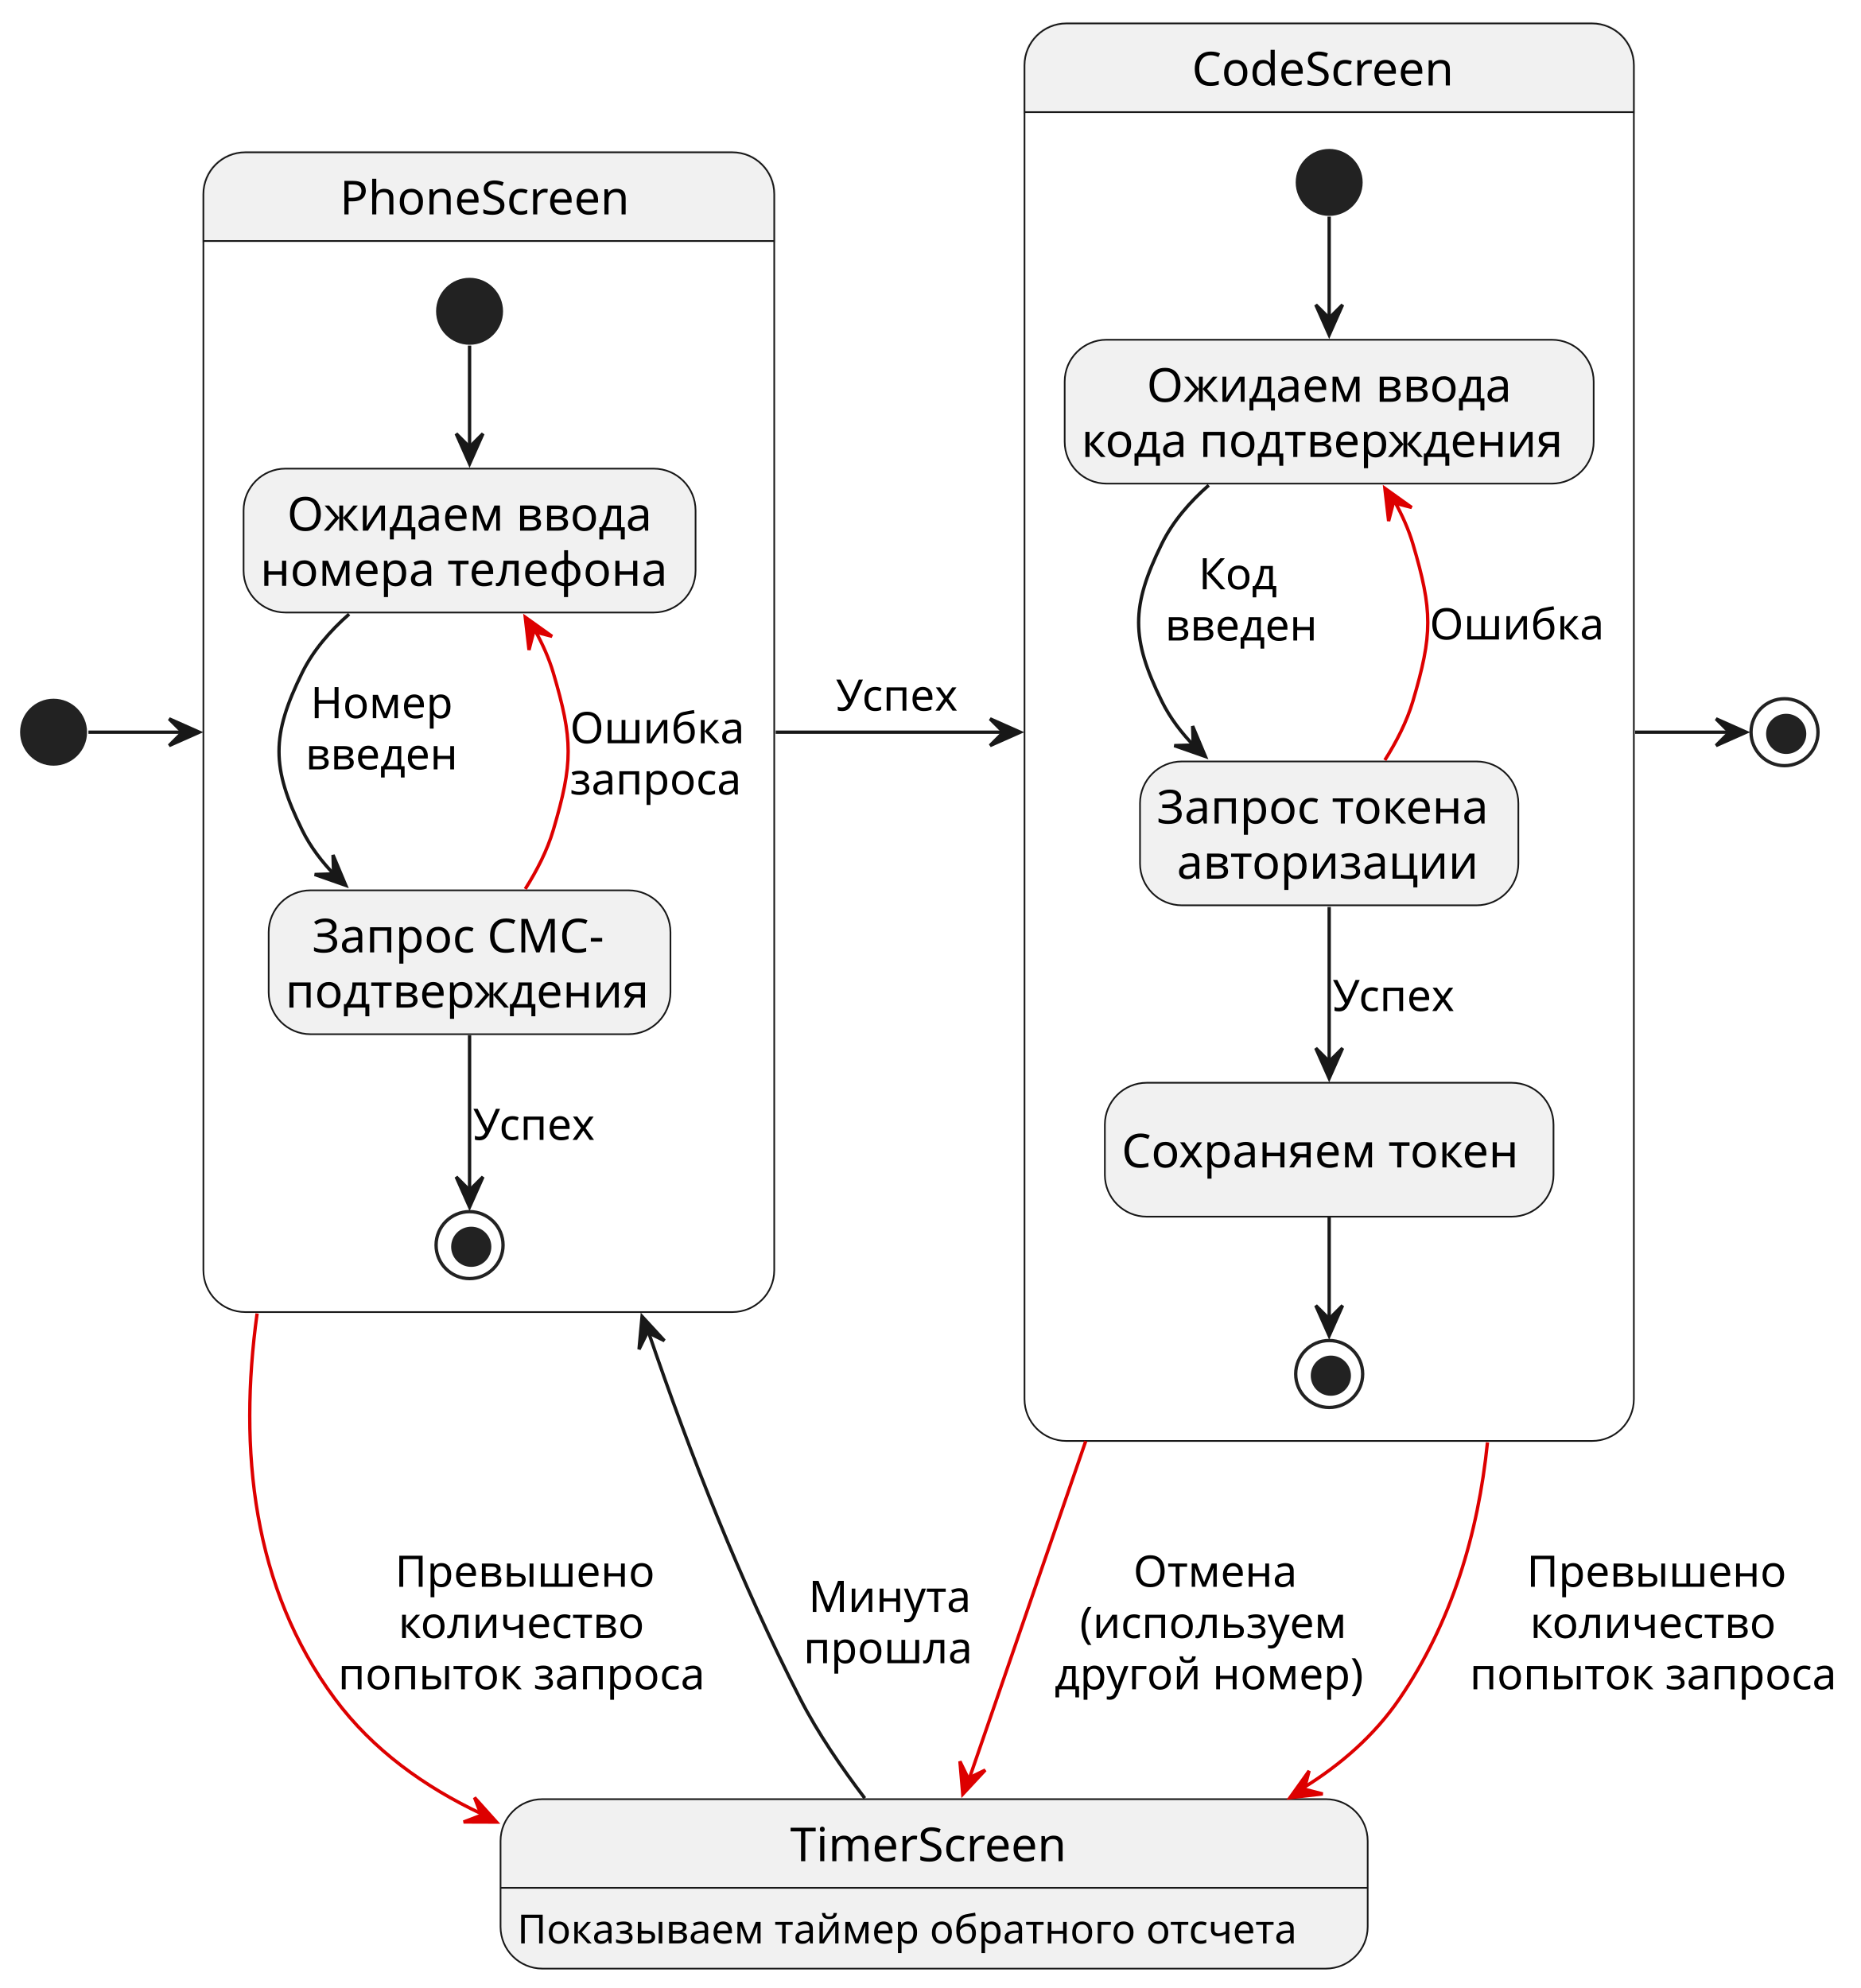
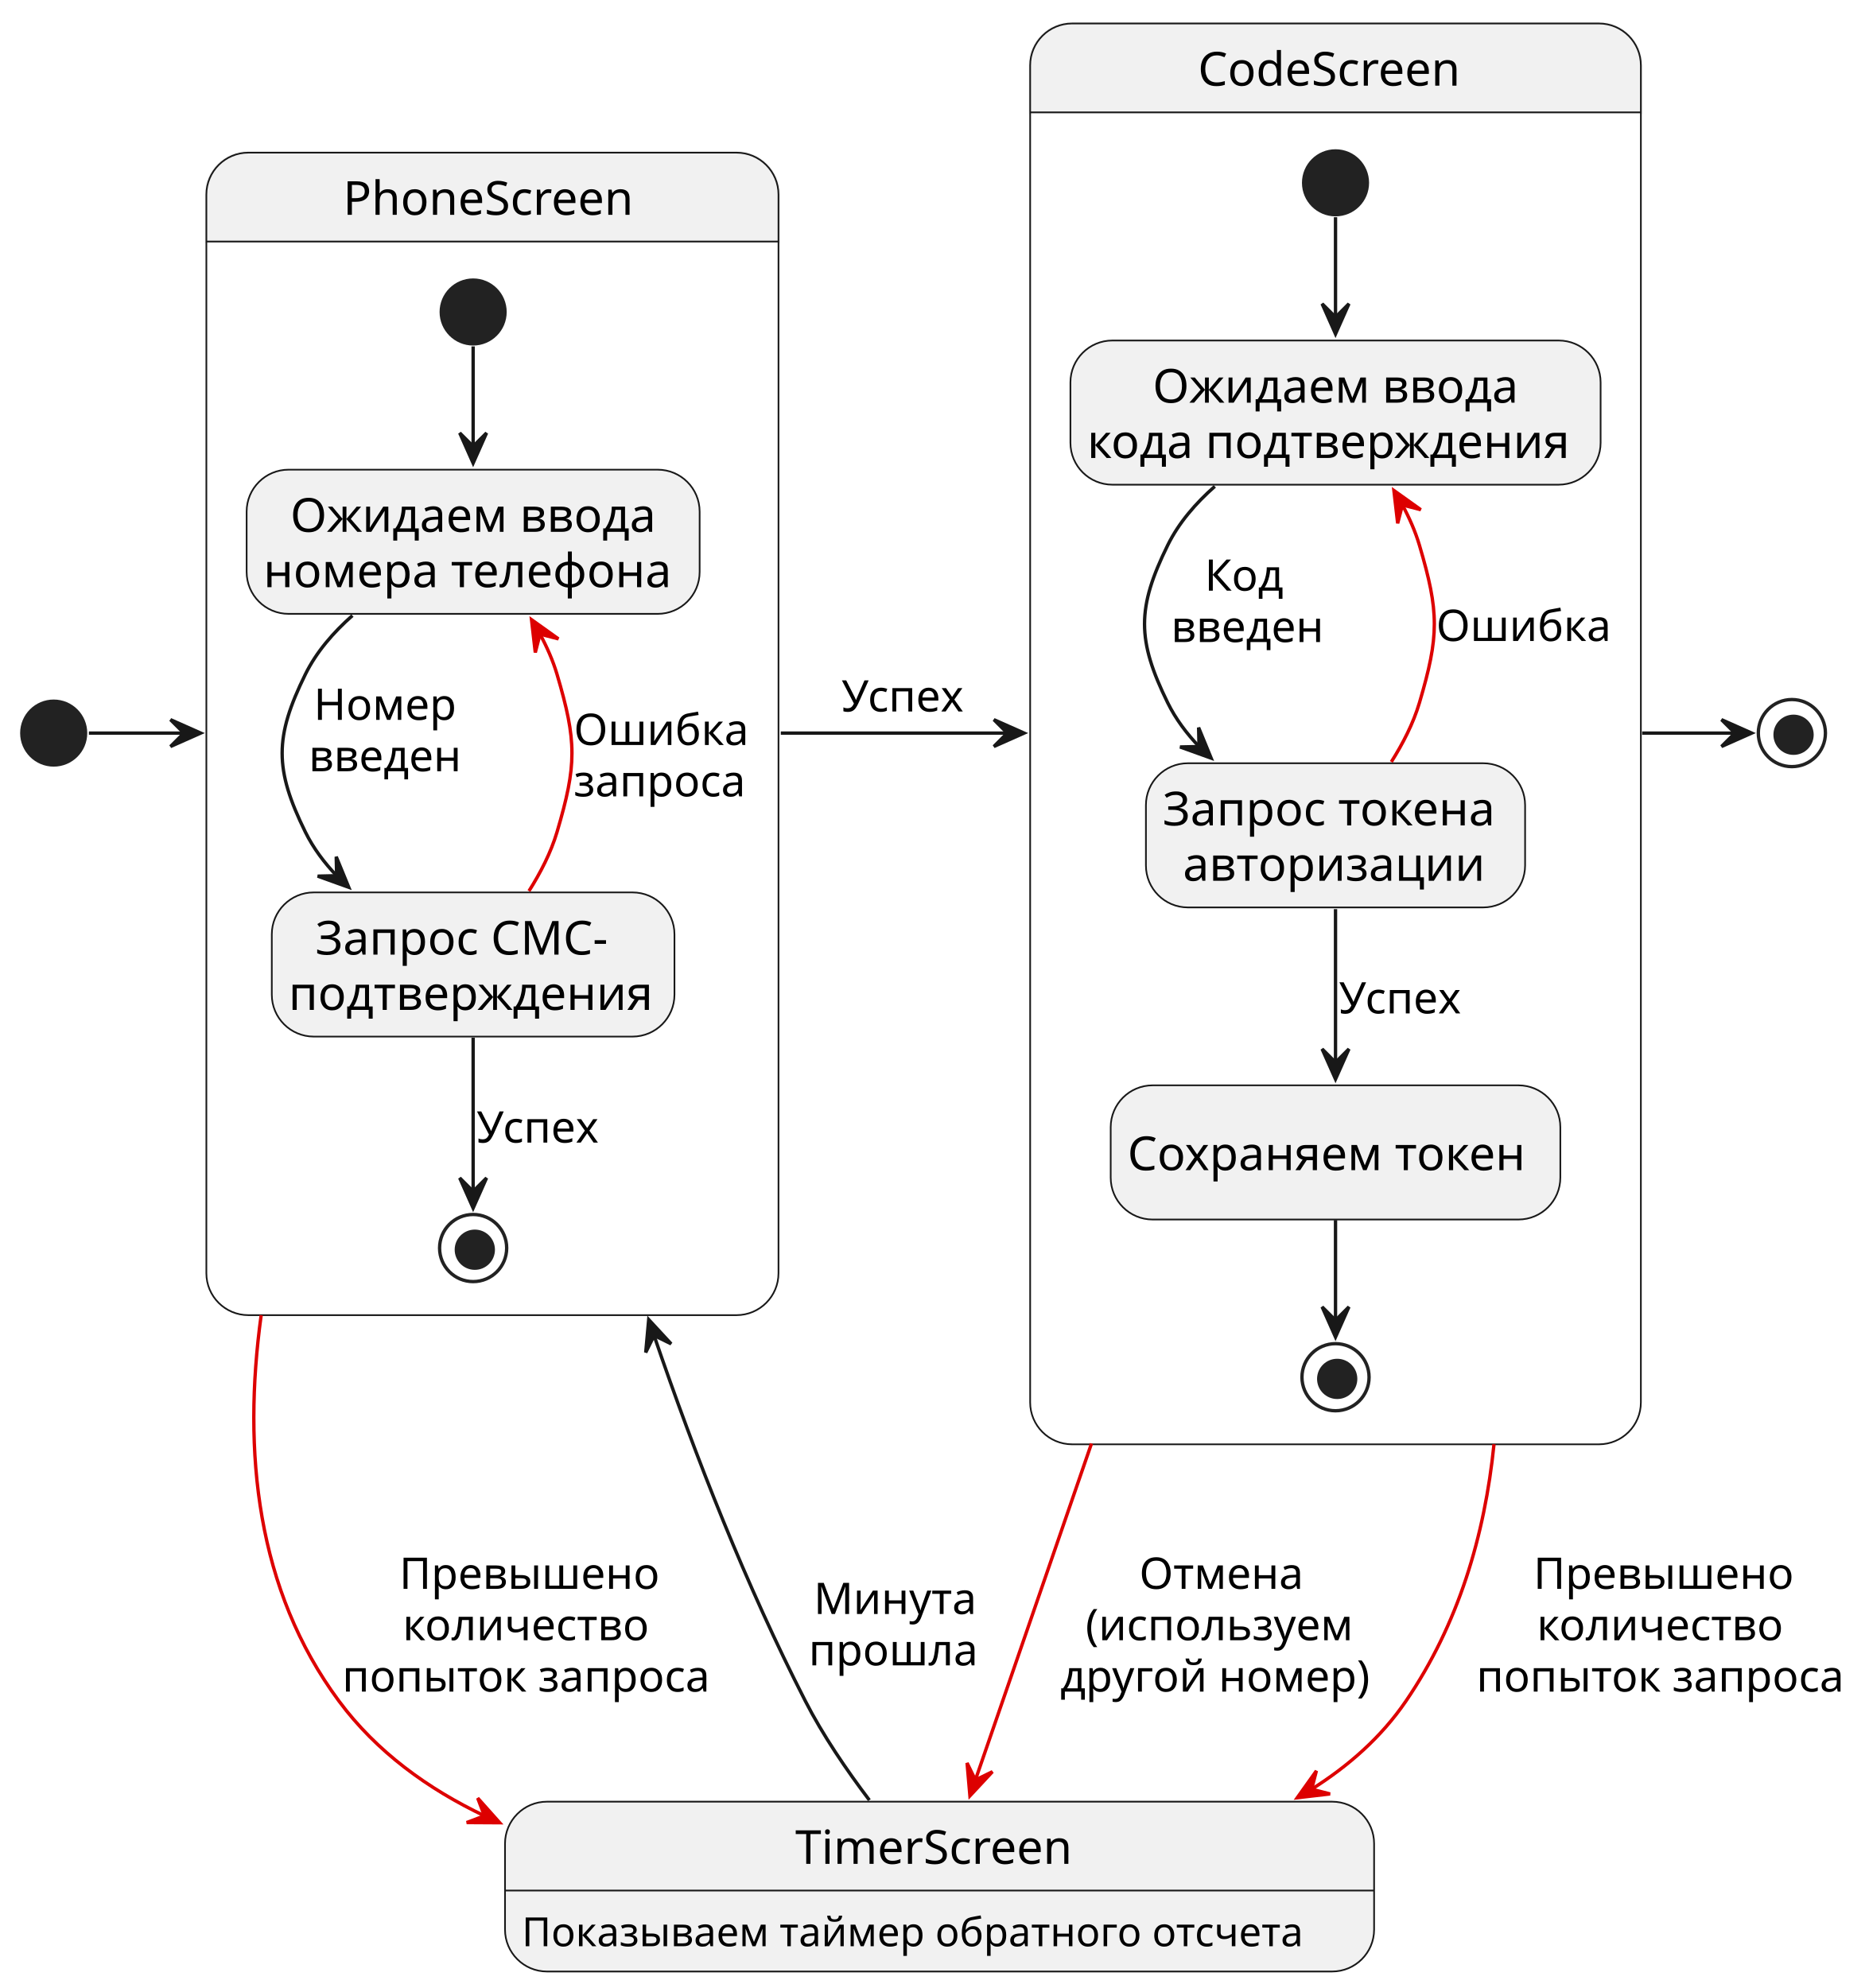
- <svg xmlns="http://www.w3.org/2000/svg" contentStyleType="text/css" height="749.189px" preserveAspectRatio="none" style="width:701px;height:749px;background:#FFFFFF;" version="1.1" viewBox="0 0 701 749" width="701.261px" zoomAndPan="magnify">
+ <svg xmlns="http://www.w3.org/2000/svg" contentStyleType="text/css" height="746.583px" preserveAspectRatio="none" style="width:701px;height:746px;background:#FFFFFF;" version="1.1" viewBox="0 0 701 746" width="701.259px" zoomAndPan="magnify">
  <defs />
  <g>
-     <ellipse cx="20.18" cy="275.863" fill="#222222" rx="12.613" ry="12.613" style="stroke:none;stroke-width:1.261;" />
-     <ellipse cx="672.252" cy="275.863" fill="none" rx="12.613" ry="12.613" style="stroke:#222222;stroke-width:1.261;" />
-     <ellipse cx="672.883" cy="276.494" fill="#222222" rx="7.568" ry="7.568" style="stroke:none;stroke-width:1.261;" />
+     <ellipse cx="20.144" cy="275.09" fill="#222222" rx="12.59" ry="12.59" style="stroke:none;stroke-width:1.259;" />
+     <ellipse cx="672.302" cy="275.09" fill="none" rx="12.59" ry="12.59" style="stroke:#222222;stroke-width:1.259;" />
+     <ellipse cx="672.932" cy="275.719" fill="#222222" rx="7.554" ry="7.554" style="stroke:none;stroke-width:1.259;" />
    <g id="Waiting">
-       <rect fill="#F1F1F1" height="63.846" rx="15.766" ry="15.766" style="stroke:#181818;stroke-width:0.631;" width="326.667" x="188.559" y="677.852" />
-       <line style="stroke:#181818;stroke-width:0.631;" x1="188.559" x2="515.225" y1="711.261" y2="711.261" />
-       <text fill="#000000" font-family="sans-serif" font-size="17.658" lengthAdjust="spacing" textLength="108.469" x="297.658" y="701.23">TimerScreen</text>
-       <text fill="#000000" font-family="sans-serif" font-size="15.135" lengthAdjust="spacing" textLength="301.441" x="194.865" y="732.2">Показываем таймер обратного отсчета</text>
+       <rect fill="#F1F1F1" height="63.732" rx="15.737" ry="15.737" style="stroke:#181818;stroke-width:0.629;" width="326.079" x="189.478" y="676.079" />
+       <line style="stroke:#181818;stroke-width:0.629;" x1="189.478" x2="515.558" y1="709.428" y2="709.428" />
+       <text fill="#000000" font-family="sans-serif" font-size="17.626" lengthAdjust="spacing" textLength="108.273" x="298.381" y="699.415">TimerScreen</text>
+       <text fill="#000000" font-family="sans-serif" font-size="15.108" lengthAdjust="spacing" textLength="300.899" x="195.773" y="730.329">Показываем таймер обратного отсчета</text>
    </g>
-     <path d="M92.387,57.387 L275.901,57.387 A15.766,15.766 0 0 1 291.667,73.153 L291.667,90.796 L76.622,90.796 L76.622,73.153 A15.766,15.766 0 0 1 92.387,57.387 " fill="#F1F1F1" style="stroke:#F1F1F1;stroke-width:1.261;" />
-     <rect fill="none" height="436.949" rx="15.766" ry="15.766" style="stroke:#181818;stroke-width:0.631;" width="215.045" x="76.622" y="57.387" />
-     <line style="stroke:#181818;stroke-width:0.631;" x1="76.622" x2="291.667" y1="90.796" y2="90.796" />
-     <text fill="#000000" font-family="sans-serif" font-size="17.658" lengthAdjust="spacing" textLength="112.252" x="128.018" y="80.765">PhoneScreen</text>
-     <rect fill="#F1F1F1" height="54.205" rx="15.766" ry="15.766" style="stroke:#181818;stroke-width:0.631;" width="170.27" x="91.757" y="176.562" />
-     <text fill="#000000" font-family="sans-serif" font-size="17.658" lengthAdjust="spacing" textLength="137.477" x="108.153" y="199.94">Ожидаем ввода</text>
-     <text fill="#000000" font-family="sans-serif" font-size="17.658" lengthAdjust="spacing" textLength="157.658" x="98.063" y="220.736">номера телефона</text>
-     <rect fill="#F1F1F1" height="54.205" rx="15.766" ry="15.766" style="stroke:#181818;stroke-width:0.631;" width="151.351" x="101.216" y="335.443" />
-     <text fill="#000000" font-family="sans-serif" font-size="17.658" lengthAdjust="spacing" textLength="118.559" x="117.613" y="358.821">Запрос СМС-</text>
-     <text fill="#000000" font-family="sans-serif" font-size="17.658" lengthAdjust="spacing" textLength="138.739" x="107.522" y="379.617">подтверждения</text>
-     <ellipse cx="176.892" cy="117.282" fill="#222222" rx="12.613" ry="12.613" style="stroke:none;stroke-width:1.261;" />
-     <ellipse cx="176.892" cy="469.111" fill="none" rx="12.613" ry="12.613" style="stroke:#222222;stroke-width:1.261;" />
-     <ellipse cx="177.523" cy="469.742" fill="#222222" rx="7.568" ry="7.568" style="stroke:none;stroke-width:1.261;" />
+     <path d="M93.165,57.284 L276.349,57.284 A15.737,15.737 0 0 1 292.086,73.022 L292.086,90.633 L77.428,90.633 L77.428,73.022 A15.737,15.737 0 0 1 93.165,57.284 " fill="#F1F1F1" style="stroke:#F1F1F1;stroke-width:1.259;" />
+     <rect fill="none" height="436.226" rx="15.737" ry="15.737" style="stroke:#181818;stroke-width:0.629;" width="214.658" x="77.428" y="57.284" />
+     <line style="stroke:#181818;stroke-width:0.629;" x1="77.428" x2="292.086" y1="90.633" y2="90.633" />
+     <text fill="#000000" font-family="sans-serif" font-size="17.626" lengthAdjust="spacing" textLength="112.05" x="128.732" y="80.62">PhoneScreen</text>
+     <rect fill="#F1F1F1" height="54.107" rx="15.737" ry="15.737" style="stroke:#181818;stroke-width:0.629;" width="169.964" x="92.536" y="176.244" />
+     <text fill="#000000" font-family="sans-serif" font-size="17.626" lengthAdjust="spacing" textLength="137.23" x="108.903" y="199.58">Ожидаем ввода</text>
+     <text fill="#000000" font-family="sans-serif" font-size="17.626" lengthAdjust="spacing" textLength="157.374" x="98.831" y="220.339">номера телефона</text>
+     <rect fill="#F1F1F1" height="54.107" rx="15.737" ry="15.737" style="stroke:#181818;stroke-width:0.629;" width="151.079" x="101.978" y="334.877" />
+     <text fill="#000000" font-family="sans-serif" font-size="17.626" lengthAdjust="spacing" textLength="118.345" x="118.345" y="358.213">Запрос СМС-</text>
+     <text fill="#000000" font-family="sans-serif" font-size="17.626" lengthAdjust="spacing" textLength="138.489" x="108.273" y="378.972">подтверждения</text>
+     <ellipse cx="177.518" cy="117.072" fill="#222222" rx="12.59" ry="12.59" style="stroke:none;stroke-width:1.259;" />
+     <ellipse cx="177.518" cy="468.331" fill="none" rx="12.59" ry="12.59" style="stroke:#222222;stroke-width:1.259;" />
+     <ellipse cx="178.148" cy="468.96" fill="#222222" rx="7.554" ry="7.554" style="stroke:none;stroke-width:1.259;" />
    <g id="link_*start*PhoneScreen_waitPhone">
-       <path d="M176.892,130.198 C176.892,140.149 176.892,154.969 176.892,168.591 " fill="none" id="*start*PhoneScreen-to-waitPhone" style="stroke:#181818;stroke-width:1.261;" />
-       <polygon fill="#181818" points="176.892,174.746,181.937,163.394,176.892,168.439,171.847,163.394,176.892,174.746" style="stroke:#181818;stroke-width:1.261;" />
+       <path d="M177.518,129.976 C177.518,139.721 177.518,154.149 177.518,167.545 " fill="none" id="*start*PhoneScreen-to-waitPhone" style="stroke:#181818;stroke-width:1.259;" />
+       <polygon fill="#181818" points="177.518,173.789,182.554,162.458,177.518,167.494,172.482,162.458,177.518,173.789" style="stroke:#181818;stroke-width:1.259;" />
    </g>
    <g id="link_requestCode_waitPhone">
-       <path d="M197.867,334.938 C202.205,328.09 206.141,320.459 208.423,312.74 C215.903,287.49 215.903,278.724 208.423,253.461 C206.822,248.05 204.4,242.665 201.587,237.569 " fill="none" id="requestCode-to-waitPhone" style="stroke:#DD0000;stroke-width:1.261;" />
-       <polygon fill="#DD0000" points="197.867,232.537,199.284,244.877,201.069,237.969,207.977,239.754,197.867,232.537" style="stroke:#DD0000;stroke-width:1.261;" />
-       <text fill="#000000" font-family="sans-serif" font-size="16.396" lengthAdjust="spacing" textLength="64.324" x="214.73" y="280.034">Ошибка</text>
-       <text fill="#000000" font-family="sans-serif" font-size="16.396" lengthAdjust="spacing" textLength="64.324" x="214.73" y="299.344">запроса</text>
+       <path d="M198.455,334.374 C202.786,327.537 206.714,319.908 208.993,312.216 C216.459,286.998 216.459,278.26 208.993,253.043 C207.457,247.868 205.191,242.732 202.547,237.847 " fill="none" id="requestCode-to-waitPhone" style="stroke:#DD0000;stroke-width:1.259;" />
+       <polygon fill="#DD0000" points="199.424,232.534,200.839,244.852,202.621,237.957,209.516,239.738,199.424,232.534" style="stroke:#DD0000;stroke-width:1.259;" />
+       <text fill="#000000" font-family="sans-serif" font-size="16.367" lengthAdjust="spacing" textLength="64.209" x="215.288" y="279.568">Ошибка</text>
+       <text fill="#000000" font-family="sans-serif" font-size="16.367" lengthAdjust="spacing" textLength="64.209" x="215.288" y="298.844">запроса</text>
    </g>
    <g id="link_waitPhone_requestCode">
-       <path d="M131.524,231.376 C124.373,237.657 117.978,245.036 113.829,253.461 C102.2,277.11 102.2,289.104 113.829,312.74 C116.944,319.072 121.321,324.798 126.328,329.919 " fill="none" id="waitPhone-to-requestCode" style="stroke:#181818;stroke-width:1.261;" />
-       <polygon fill="#181818" points="130.263,333.576,125.455,322.123,125.671,329.254,118.539,329.47,130.263,333.576" style="stroke:#181818;stroke-width:1.261;" />
-       <text fill="#000000" font-family="sans-serif" font-size="16.396" lengthAdjust="spacing" textLength="52.973" x="116.982" y="270.574">Номер</text>
-       <text fill="#000000" font-family="sans-serif" font-size="16.396" lengthAdjust="spacing" textLength="56.757" x="115.09" y="289.885">введен</text>
-       <text fill="#000000" font-family="sans-serif" font-size="16.396" lengthAdjust="spacing" textLength="5.045" x="156.081" y="309.195"> </text>
+       <path d="M132.232,230.985 C125.094,237.268 118.71,244.633 114.568,253.043 C102.96,276.636 102.96,288.622 114.568,312.216 C117.54,318.259 121.682,323.773 126.415,328.721 " fill="none" id="waitPhone-to-requestCode" style="stroke:#181818;stroke-width:1.259;" />
+       <polygon fill="#181818" points="130.86,332.964,126.153,321.492,126.311,328.612,119.191,328.771,130.86,332.964" style="stroke:#181818;stroke-width:1.259;" />
+       <text fill="#000000" font-family="sans-serif" font-size="16.367" lengthAdjust="spacing" textLength="52.878" x="117.716" y="270.125">Номер</text>
+       <text fill="#000000" font-family="sans-serif" font-size="16.367" lengthAdjust="spacing" textLength="56.655" x="115.827" y="289.401">введен</text>
+       <text fill="#000000" font-family="sans-serif" font-size="16.367" lengthAdjust="spacing" textLength="5.036" x="156.745" y="308.677"> </text>
    </g>
    <g id="link_requestCode_*end*PhoneScreen">
-       <path d="M176.892,390.068 C176.892,408.268 176.892,432.119 176.892,448.578 " fill="none" id="requestCode-to-*end*PhoneScreen" style="stroke:#181818;stroke-width:1.261;" />
-       <polygon fill="#181818" points="176.892,454.758,181.937,443.407,176.892,448.452,171.847,443.407,176.892,454.758" style="stroke:#181818;stroke-width:1.261;" />
-       <text fill="#000000" font-family="sans-serif" font-size="16.396" lengthAdjust="spacing" textLength="47.928" x="178.153" y="429.468">Успех</text>
+       <path d="M177.518,389.417 C177.518,407.433 177.518,430.964 177.518,447.381 " fill="none" id="requestCode-to-*end*PhoneScreen" style="stroke:#181818;stroke-width:1.259;" />
+       <polygon fill="#181818" points="177.518,453.349,182.554,442.018,177.518,447.054,172.482,442.018,177.518,453.349" style="stroke:#181818;stroke-width:1.259;" />
+       <text fill="#000000" font-family="sans-serif" font-size="16.367" lengthAdjust="spacing" textLength="47.842" x="178.777" y="428.758">Успех</text>
    </g>
-     <path d="M401.712,8.829 L599.73,8.829 A15.766,15.766 0 0 1 615.495,24.595 L615.495,42.237 L385.946,42.237 L385.946,24.595 A15.766,15.766 0 0 1 401.712,8.829 " fill="#F1F1F1" style="stroke:#F1F1F1;stroke-width:1.261;" />
-     <rect fill="none" height="534.066" rx="15.766" ry="15.766" style="stroke:#181818;stroke-width:0.631;" width="229.549" x="385.946" y="8.829" />
-     <line style="stroke:#181818;stroke-width:0.631;" x1="385.946" x2="615.495" y1="42.237" y2="42.237" />
-     <text fill="#000000" font-family="sans-serif" font-size="17.658" lengthAdjust="spacing" textLength="103.423" x="449.009" y="32.206">CodeScreen</text>
-     <rect fill="#F1F1F1" height="54.205" rx="15.766" ry="15.766" style="stroke:#181818;stroke-width:0.631;" width="199.279" x="401.081" y="128.003" />
-     <text fill="#000000" font-family="sans-serif" font-size="17.658" lengthAdjust="spacing" textLength="137.477" x="431.982" y="151.381">Ожидаем ввода</text>
-     <text fill="#000000" font-family="sans-serif" font-size="17.658" lengthAdjust="spacing" textLength="186.667" x="407.387" y="172.177">кода подтверждения</text>
-     <rect fill="#F1F1F1" height="54.205" rx="15.766" ry="15.766" style="stroke:#181818;stroke-width:0.631;" width="142.523" x="429.459" y="286.884" />
-     <text fill="#000000" font-family="sans-serif" font-size="17.658" lengthAdjust="spacing" textLength="129.91" x="435.766" y="310.262">Запрос токена</text>
-     <text fill="#000000" font-family="sans-serif" font-size="17.658" lengthAdjust="spacing" textLength="114.775" x="443.333" y="331.058">авторизации</text>
-     <rect fill="#F1F1F1" height="50.45" rx="15.766" ry="15.766" style="stroke:#181818;stroke-width:0.631;" width="169.009" x="416.216" y="407.94" />
-     <text fill="#000000" font-family="sans-serif" font-size="17.658" lengthAdjust="spacing" textLength="156.396" x="422.522" y="439.839">Сохраняем токен</text>
-     <ellipse cx="500.721" cy="68.724" fill="#222222" rx="12.613" ry="12.613" style="stroke:none;stroke-width:1.261;" />
-     <ellipse cx="500.721" cy="517.67" fill="none" rx="12.613" ry="12.613" style="stroke:#222222;stroke-width:1.261;" />
-     <ellipse cx="501.351" cy="518.301" fill="#222222" rx="7.568" ry="7.568" style="stroke:none;stroke-width:1.261;" />
+     <path d="M402.248,8.813 L599.91,8.813 A15.737,15.737 0 0 1 615.648,24.55 L615.648,42.161 L386.511,42.161 L386.511,24.55 A15.737,15.737 0 0 1 402.248,8.813 " fill="#F1F1F1" style="stroke:#F1F1F1;stroke-width:1.259;" />
+     <rect fill="none" height="533.169" rx="15.737" ry="15.737" style="stroke:#181818;stroke-width:0.629;" width="229.137" x="386.511" y="8.813" />
+     <line style="stroke:#181818;stroke-width:0.629;" x1="386.511" x2="615.648" y1="42.161" y2="42.161" />
+     <text fill="#000000" font-family="sans-serif" font-size="17.626" lengthAdjust="spacing" textLength="103.237" x="449.46" y="32.149">CodeScreen</text>
+     <rect fill="#F1F1F1" height="54.107" rx="15.737" ry="15.737" style="stroke:#181818;stroke-width:0.629;" width="198.921" x="401.619" y="127.773" />
+     <text fill="#000000" font-family="sans-serif" font-size="17.626" lengthAdjust="spacing" textLength="137.23" x="432.464" y="151.109">Ожидаем ввода</text>
+     <text fill="#000000" font-family="sans-serif" font-size="17.626" lengthAdjust="spacing" textLength="186.331" x="407.914" y="171.867">кода подтверждения</text>
+     <rect fill="#F1F1F1" height="54.107" rx="15.737" ry="15.737" style="stroke:#181818;stroke-width:0.629;" width="142.266" x="429.946" y="286.406" />
+     <text fill="#000000" font-family="sans-serif" font-size="17.626" lengthAdjust="spacing" textLength="129.676" x="436.241" y="309.742">Запрос токена</text>
+     <text fill="#000000" font-family="sans-serif" font-size="17.626" lengthAdjust="spacing" textLength="114.568" x="443.795" y="330.5">авторизации</text>
+     <rect fill="#F1F1F1" height="50.36" rx="15.737" ry="15.737" style="stroke:#181818;stroke-width:0.629;" width="168.705" x="416.727" y="407.269" />
+     <text fill="#000000" font-family="sans-serif" font-size="17.626" lengthAdjust="spacing" textLength="156.115" x="423.022" y="439.111">Сохраняем токен</text>
+     <ellipse cx="501.079" cy="68.6" fill="#222222" rx="12.59" ry="12.59" style="stroke:none;stroke-width:1.259;" />
+     <ellipse cx="501.079" cy="516.802" fill="none" rx="12.59" ry="12.59" style="stroke:#222222;stroke-width:1.259;" />
+     <ellipse cx="501.709" cy="517.431" fill="#222222" rx="7.554" ry="7.554" style="stroke:none;stroke-width:1.259;" />
    <g id="link_*start*CodeScreen_waitCode">
-       <path d="M500.721,81.639 C500.721,91.591 500.721,106.41 500.721,120.032 " fill="none" id="*start*CodeScreen-to-waitCode" style="stroke:#181818;stroke-width:1.261;" />
-       <polygon fill="#181818" points="500.721,126.187,505.766,114.836,500.721,119.881,495.676,114.836,500.721,126.187" style="stroke:#181818;stroke-width:1.261;" />
+       <path d="M501.079,81.505 C501.079,91.25 501.079,105.678 501.079,119.073 " fill="none" id="*start*CodeScreen-to-waitCode" style="stroke:#181818;stroke-width:1.259;" />
+       <polygon fill="#181818" points="501.079,125.318,506.115,113.987,501.079,119.023,496.043,113.987,501.079,125.318" style="stroke:#181818;stroke-width:1.259;" />
    </g>
    <g id="link_requestToken_waitCode">
-       <path d="M521.696,286.38 C526.034,279.531 529.969,271.901 532.252,264.182 C539.731,238.919 539.731,230.165 532.252,204.902 C530.65,199.492 528.229,194.106 525.416,189.01 " fill="none" id="requestToken-to-waitCode" style="stroke:#DD0000;stroke-width:1.261;" />
-       <polygon fill="#DD0000" points="521.696,183.978,523.113,196.319,524.898,189.411,531.806,191.195,521.696,183.978" style="stroke:#DD0000;stroke-width:1.261;" />
-       <text fill="#000000" font-family="sans-serif" font-size="16.396" lengthAdjust="spacing" textLength="64.324" x="538.559" y="240.935">Ошибка</text>
+       <path d="M522.016,285.902 C526.347,279.066 530.275,271.437 532.554,263.744 C540.02,238.527 540.02,229.789 532.554,204.572 C531.018,199.397 528.752,194.26 526.108,189.375 " fill="none" id="requestToken-to-waitCode" style="stroke:#DD0000;stroke-width:1.259;" />
+       <polygon fill="#DD0000" points="522.986,184.063,524.401,196.381,526.182,189.486,533.078,191.267,522.986,184.063" style="stroke:#DD0000;stroke-width:1.259;" />
+       <text fill="#000000" font-family="sans-serif" font-size="16.367" lengthAdjust="spacing" textLength="64.209" x="538.849" y="240.539">Ошибка</text>
    </g>
    <g id="link_requestToken_saveToken">
-       <path d="M500.721,341.724 C500.721,359.016 500.721,381.693 500.721,399.982 " fill="none" id="requestToken-to-saveToken" style="stroke:#181818;stroke-width:1.261;" />
-       <polygon fill="#181818" points="500.721,406.263,505.766,394.911,500.721,399.956,495.676,394.911,500.721,406.263" style="stroke:#181818;stroke-width:1.261;" />
-       <text fill="#000000" font-family="sans-serif" font-size="16.396" lengthAdjust="spacing" textLength="47.928" x="501.982" y="380.909">Успех</text>
+       <path d="M501.079,341.16 C501.079,358.269 501.079,380.667 501.079,398.834 " fill="none" id="requestToken-to-saveToken" style="stroke:#181818;stroke-width:1.259;" />
+       <polygon fill="#181818" points="501.079,404.953,506.115,393.622,501.079,398.658,496.043,393.622,501.079,404.953" style="stroke:#181818;stroke-width:1.259;" />
+       <text fill="#000000" font-family="sans-serif" font-size="16.367" lengthAdjust="spacing" textLength="47.842" x="502.338" y="380.287">Успех</text>
    </g>
    <g id="link_waitCode_requestToken">
-       <path d="M455.353,182.818 C448.202,189.099 441.807,196.477 437.658,204.902 C426.029,228.551 426.029,240.546 437.658,264.182 C440.773,270.513 445.149,276.239 450.157,281.36 " fill="none" id="waitCode-to-requestToken" style="stroke:#181818;stroke-width:1.261;" />
-       <polygon fill="#181818" points="454.092,285.018,449.284,273.564,449.5,280.695,442.368,280.912,454.092,285.018" style="stroke:#181818;stroke-width:1.261;" />
-       <text fill="#000000" font-family="sans-serif" font-size="16.396" lengthAdjust="spacing" textLength="31.532" x="451.531" y="222.016">Код</text>
-       <text fill="#000000" font-family="sans-serif" font-size="16.396" lengthAdjust="spacing" textLength="56.757" x="438.919" y="241.326">введен</text>
-       <text fill="#000000" font-family="sans-serif" font-size="16.396" lengthAdjust="spacing" textLength="5.045" x="479.91" y="260.637"> </text>
+       <path d="M455.793,182.514 C448.655,188.796 442.272,196.161 438.13,204.572 C426.522,228.165 426.522,240.151 438.13,263.744 C441.101,269.787 445.243,275.302 449.977,280.25 " fill="none" id="waitCode-to-requestToken" style="stroke:#181818;stroke-width:1.259;" />
+       <polygon fill="#181818" points="454.421,284.492,449.714,273.021,449.872,280.141,442.752,280.299,454.421,284.492" style="stroke:#181818;stroke-width:1.259;" />
+       <text fill="#000000" font-family="sans-serif" font-size="16.367" lengthAdjust="spacing" textLength="31.475" x="451.978" y="221.654">Код</text>
+       <text fill="#000000" font-family="sans-serif" font-size="16.367" lengthAdjust="spacing" textLength="56.655" x="439.389" y="240.93">введен</text>
+       <text fill="#000000" font-family="sans-serif" font-size="16.367" lengthAdjust="spacing" textLength="5.036" x="480.306" y="260.206"> </text>
    </g>
    <g id="link_saveToken_*end*CodeScreen">
-       <path d="M500.721,458.58 C500.721,470.865 500.721,485.583 500.721,497.099 " fill="none" id="saveToken-to-*end*CodeScreen" style="stroke:#181818;stroke-width:1.261;" />
-       <polygon fill="#181818" points="500.721,503.228,505.766,491.877,500.721,496.922,495.676,491.877,500.721,503.228" style="stroke:#181818;stroke-width:1.261;" />
+       <path d="M501.079,457.818 C501.079,469.841 501.079,484.207 501.079,495.6 " fill="none" id="saveToken-to-*end*CodeScreen" style="stroke:#181818;stroke-width:1.259;" />
+       <polygon fill="#181818" points="501.079,501.732,506.115,490.401,501.079,495.437,496.043,490.401,501.079,501.732" style="stroke:#181818;stroke-width:1.259;" />
    </g>
    <g id="link_*start_PhoneScreen">
-       <path d="M33.31,275.863 C45.178,275.863 57.059,275.863 68.928,275.863 " fill="none" id="*start-to-PhoneScreen" style="stroke:#181818;stroke-width:1.261;" />
-       <polygon fill="#181818" points="75.058,275.863,63.706,270.818,68.751,275.863,63.706,280.908,75.058,275.863" style="stroke:#181818;stroke-width:1.261;" />
+       <path d="M33.351,275.09 C45.349,275.09 57.334,275.09 69.333,275.09 " fill="none" id="*start-to-PhoneScreen" style="stroke:#181818;stroke-width:1.259;" />
+       <polygon fill="#181818" points="75.3,275.09,63.969,270.054,69.005,275.09,63.969,280.126,75.3,275.09" style="stroke:#181818;stroke-width:1.259;" />
    </g>
    <g id="link_PhoneScreen_CodeScreen">
-       <path d="M292.209,275.863 C319.831,275.863 349.735,275.863 378.025,275.863 " fill="none" id="PhoneScreen-to-CodeScreen" style="stroke:#181818;stroke-width:1.261;" />
-       <polygon fill="#181818" points="384.319,275.863,372.968,270.818,378.013,275.863,372.968,280.908,384.319,275.863" style="stroke:#181818;stroke-width:1.261;" />
-       <text fill="#000000" font-family="sans-serif" font-size="16.396" lengthAdjust="spacing" textLength="47.928" x="314.849" y="267.751">Успех</text>
+       <path d="M292.942,275.09 C320.401,275.09 350.101,275.09 378.252,275.09 " fill="none" id="PhoneScreen-to-CodeScreen" style="stroke:#181818;stroke-width:1.259;" />
+       <polygon fill="#181818" points="384.232,275.09,372.901,270.054,377.937,275.09,372.901,280.126,384.232,275.09" style="stroke:#181818;stroke-width:1.259;" />
+       <text fill="#000000" font-family="sans-serif" font-size="16.367" lengthAdjust="spacing" textLength="47.842" x="315.692" y="266.993">Успех</text>
    </g>
    <g id="link_CodeScreen_Waiting">
-       <path d="M409.002,542.96 C391.735,593.045 375.768,639.308 365.135,670.121 " fill="none" id="CodeScreen-to-Waiting" style="stroke:#DD0000;stroke-width:1.261;" />
-       <polygon fill="#DD0000" points="362.688,675.973,371.155,666.883,364.742,670.01,361.615,663.597,362.688,675.973" style="stroke:#DD0000;stroke-width:1.261;" />
-       <text fill="#000000" font-family="sans-serif" font-size="16.396" lengthAdjust="spacing" textLength="59.279" x="426.937" y="597.848">Отмена</text>
-       <text fill="#000000" font-family="sans-serif" font-size="16.396" lengthAdjust="spacing" textLength="99.64" x="406.757" y="617.159">(используем</text>
-       <text fill="#000000" font-family="sans-serif" font-size="16.396" lengthAdjust="spacing" textLength="118.559" x="397.297" y="636.47">другой номер)</text>
+       <path d="M409.525,541.682 C392.353,591.462 376.489,637.453 365.876,668.21 " fill="none" id="CodeScreen-to-Waiting" style="stroke:#DD0000;stroke-width:1.259;" />
+       <polygon fill="#DD0000" points="363.912,673.901,372.363,664.828,365.962,667.949,362.84,661.548,363.912,673.901" style="stroke:#DD0000;stroke-width:1.259;" />
+       <text fill="#000000" font-family="sans-serif" font-size="16.367" lengthAdjust="spacing" textLength="59.173" x="427.428" y="596.219">Отмена</text>
+       <text fill="#000000" font-family="sans-serif" font-size="16.367" lengthAdjust="spacing" textLength="99.46" x="407.284" y="615.495">(используем</text>
+       <text fill="#000000" font-family="sans-serif" font-size="16.367" lengthAdjust="spacing" textLength="118.345" x="397.842" y="634.771">другой номер)</text>
    </g>
    <g id="link_CodeScreen_Waiting">
-       <path d="M560.353,543.427 C556.847,577.91 546.895,611.195 527.207,640.014 C517.773,653.825 505.11,664.849 490.87,673.652 " fill="none" id="CodeScreen-to-Waiting-1" style="stroke:#DD0000;stroke-width:1.261;" />
-       <polygon fill="#DD0000" points="485.939,677.297,498.28,675.88,491.372,674.095,493.156,667.187,485.939,677.297" style="stroke:#DD0000;stroke-width:1.261;" />
-       <text fill="#000000" font-family="sans-serif" font-size="16.396" lengthAdjust="spacing" textLength="94.595" x="575.135" y="597.848">Превышено</text>
-       <text fill="#000000" font-family="sans-serif" font-size="16.396" lengthAdjust="spacing" textLength="92.072" x="576.396" y="617.159">количество</text>
-       <text fill="#000000" font-family="sans-serif" font-size="16.396" lengthAdjust="spacing" textLength="137.477" x="553.694" y="636.47">попыток запроса</text>
+       <path d="M560.541,541.946 C557.054,576.342 547.133,609.554 527.518,638.309 C518.277,651.869 505.914,662.734 492.014,671.471 " fill="none" id="CodeScreen-to-Waiting-1" style="stroke:#DD0000;stroke-width:1.259;" />
+       <polygon fill="#DD0000" points="486.714,674.606,499.031,673.173,492.132,671.402,493.904,664.504,486.714,674.606" style="stroke:#DD0000;stroke-width:1.259;" />
+       <text fill="#000000" font-family="sans-serif" font-size="16.367" lengthAdjust="spacing" textLength="94.424" x="575.36" y="596.219">Превышено</text>
+       <text fill="#000000" font-family="sans-serif" font-size="16.367" lengthAdjust="spacing" textLength="91.906" x="576.619" y="615.495">количество</text>
+       <text fill="#000000" font-family="sans-serif" font-size="16.367" lengthAdjust="spacing" textLength="137.23" x="553.957" y="634.771">попыток запроса</text>
    </g>
    <g id="link_PhoneScreen_Waiting">
-       <path d="M96.852,494.868 C89.777,546.29 95.15,598.241 126.126,640.014 C140.391,659.249 159.903,673.261 181.546,683.452 " fill="none" id="PhoneScreen-to-Waiting" style="stroke:#DD0000;stroke-width:1.261;" />
-       <polygon fill="#DD0000" points="187.058,686.492,178.763,677.245,181.303,683.912,174.636,686.452,187.058,686.492" style="stroke:#DD0000;stroke-width:1.261;" />
-       <text fill="#000000" font-family="sans-serif" font-size="16.396" lengthAdjust="spacing" textLength="94.595" x="148.829" y="597.848">Превышено</text>
-       <text fill="#000000" font-family="sans-serif" font-size="16.396" lengthAdjust="spacing" textLength="92.072" x="150.09" y="617.159">количество</text>
-       <text fill="#000000" font-family="sans-serif" font-size="16.396" lengthAdjust="spacing" textLength="137.477" x="127.387" y="636.47">попыток запроса</text>
+       <path d="M97.987,493.525 C90.937,544.804 96.288,596.637 127.158,638.309 C141.272,657.358 160.534,671.295 181.899,681.455 " fill="none" id="PhoneScreen-to-Waiting" style="stroke:#DD0000;stroke-width:1.259;" />
+       <polygon fill="#DD0000" points="187.489,683.986,179.234,674.734,181.752,681.396,175.09,683.914,187.489,683.986" style="stroke:#DD0000;stroke-width:1.259;" />
+       <text fill="#000000" font-family="sans-serif" font-size="16.367" lengthAdjust="spacing" textLength="94.424" x="149.82" y="596.219">Превышено</text>
+       <text fill="#000000" font-family="sans-serif" font-size="16.367" lengthAdjust="spacing" textLength="91.906" x="151.079" y="615.495">количество</text>
+       <text fill="#000000" font-family="sans-serif" font-size="16.367" lengthAdjust="spacing" textLength="137.23" x="128.417" y="634.771">попыток запроса</text>
    </g>
    <g id="link_Waiting_PhoneScreen">
-       <path d="M325.771,677.499 C317.169,666.211 308.113,653.031 301.441,640.014 C279.269,596.766 260.173,548.497 244.205,501.629 " fill="none" id="Waiting-to-PhoneScreen" style="stroke:#181818;stroke-width:1.261;" />
-       <polygon fill="#181818" points="241.872,495.991,240.732,508.361,243.893,501.965,250.289,505.127,241.872,495.991" style="stroke:#181818;stroke-width:1.261;" />
-       <text fill="#000000" font-family="sans-serif" font-size="16.396" lengthAdjust="spacing" textLength="59.279" x="304.595" y="607.308">Минута</text>
-       <text fill="#000000" font-family="sans-serif" font-size="16.396" lengthAdjust="spacing" textLength="63.063" x="302.703" y="626.618">прошла</text>
+       <path d="M326.192,675.513 C317.682,664.282 308.755,651.201 302.158,638.309 C280.164,595.34 261.191,547.398 245.29,500.827 " fill="none" id="Waiting-to-PhoneScreen" style="stroke:#181818;stroke-width:1.259;" />
+       <polygon fill="#181818" points="243.388,495.175,242.272,507.524,245.417,501.134,251.807,504.279,243.388,495.175" style="stroke:#181818;stroke-width:1.259;" />
+       <text fill="#000000" font-family="sans-serif" font-size="16.367" lengthAdjust="spacing" textLength="59.173" x="305.306" y="605.662">Минута</text>
+       <text fill="#000000" font-family="sans-serif" font-size="16.367" lengthAdjust="spacing" textLength="62.95" x="303.417" y="624.938">прошла</text>
    </g>
    <g id="link_CodeScreen_*end">
-       <path d="M615.975,275.863 C627.869,275.863 639.762,275.863 651.656,275.863 " fill="none" id="CodeScreen-to-*end" style="stroke:#181818;stroke-width:1.261;" />
-       <polygon fill="#181818" points="657.798,275.863,646.447,270.818,651.492,275.863,646.447,280.908,657.798,275.863" style="stroke:#181818;stroke-width:1.261;" />
+       <path d="M616.126,275.09 C627.772,275.09 639.417,275.09 651.063,275.09 " fill="none" id="CodeScreen-to-*end" style="stroke:#181818;stroke-width:1.259;" />
+       <polygon fill="#181818" points="657.232,275.09,645.901,270.054,650.937,275.09,645.901,280.126,657.232,275.09" style="stroke:#181818;stroke-width:1.259;" />
    </g>
  </g>
</svg>
